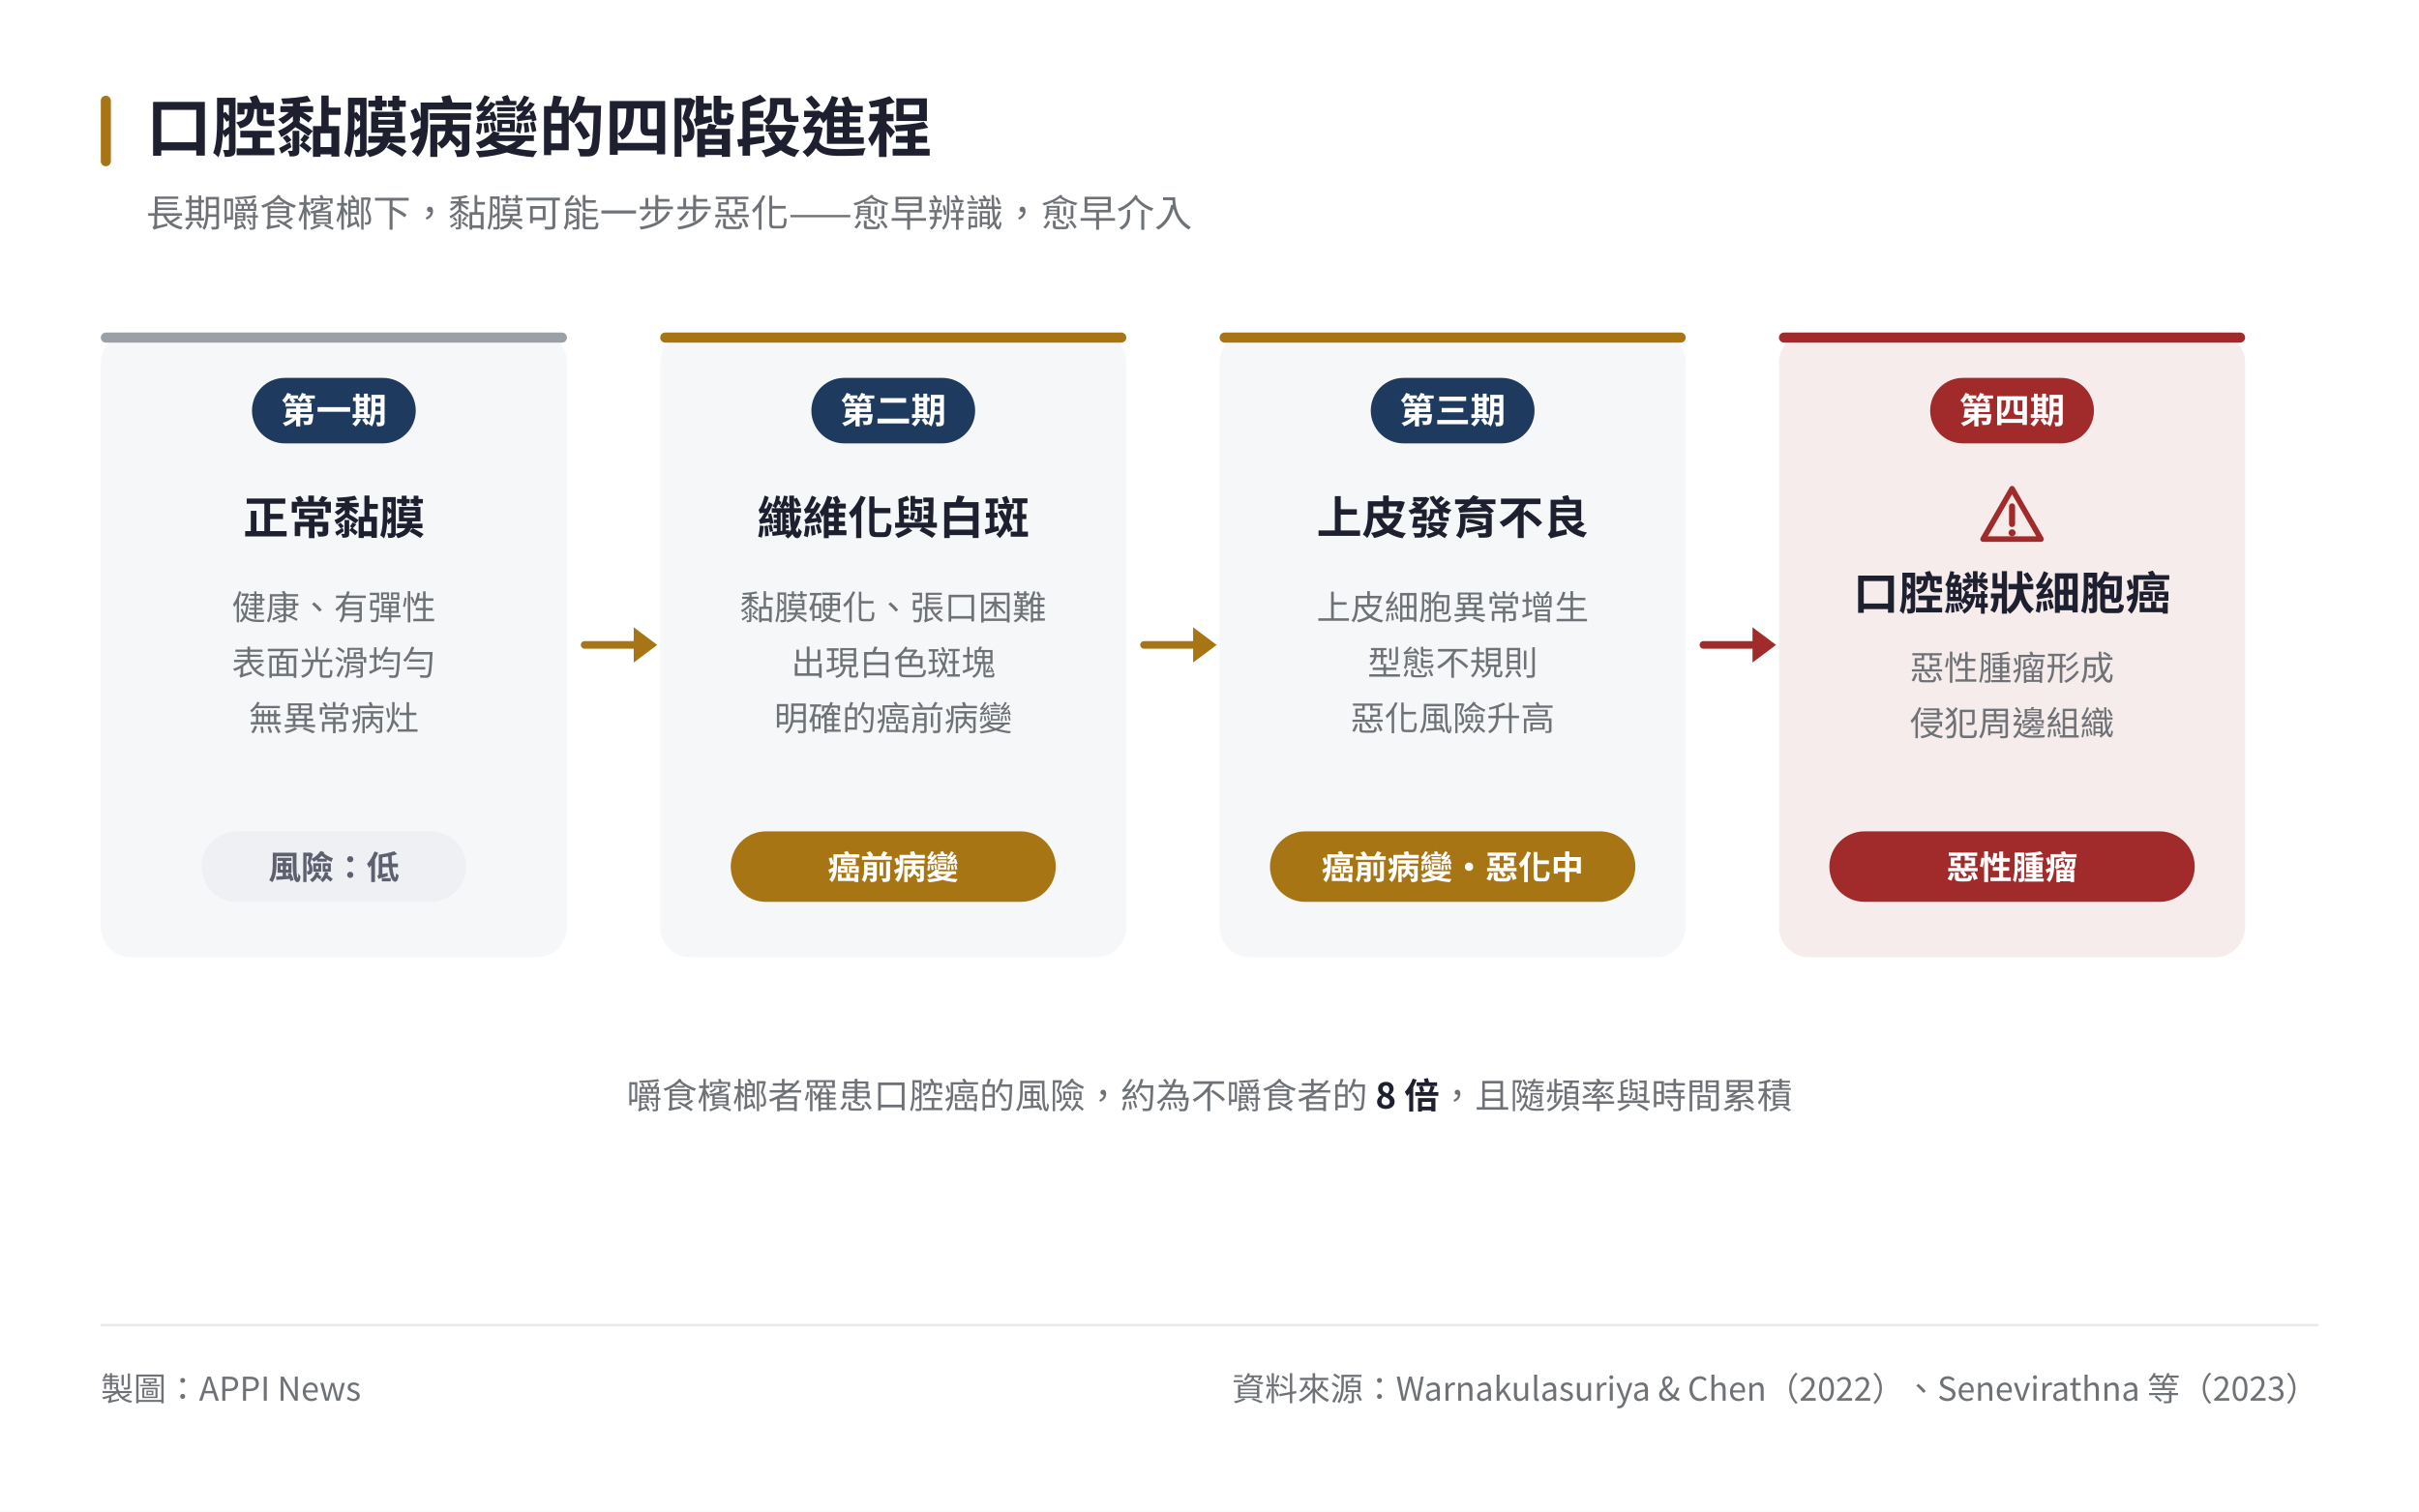
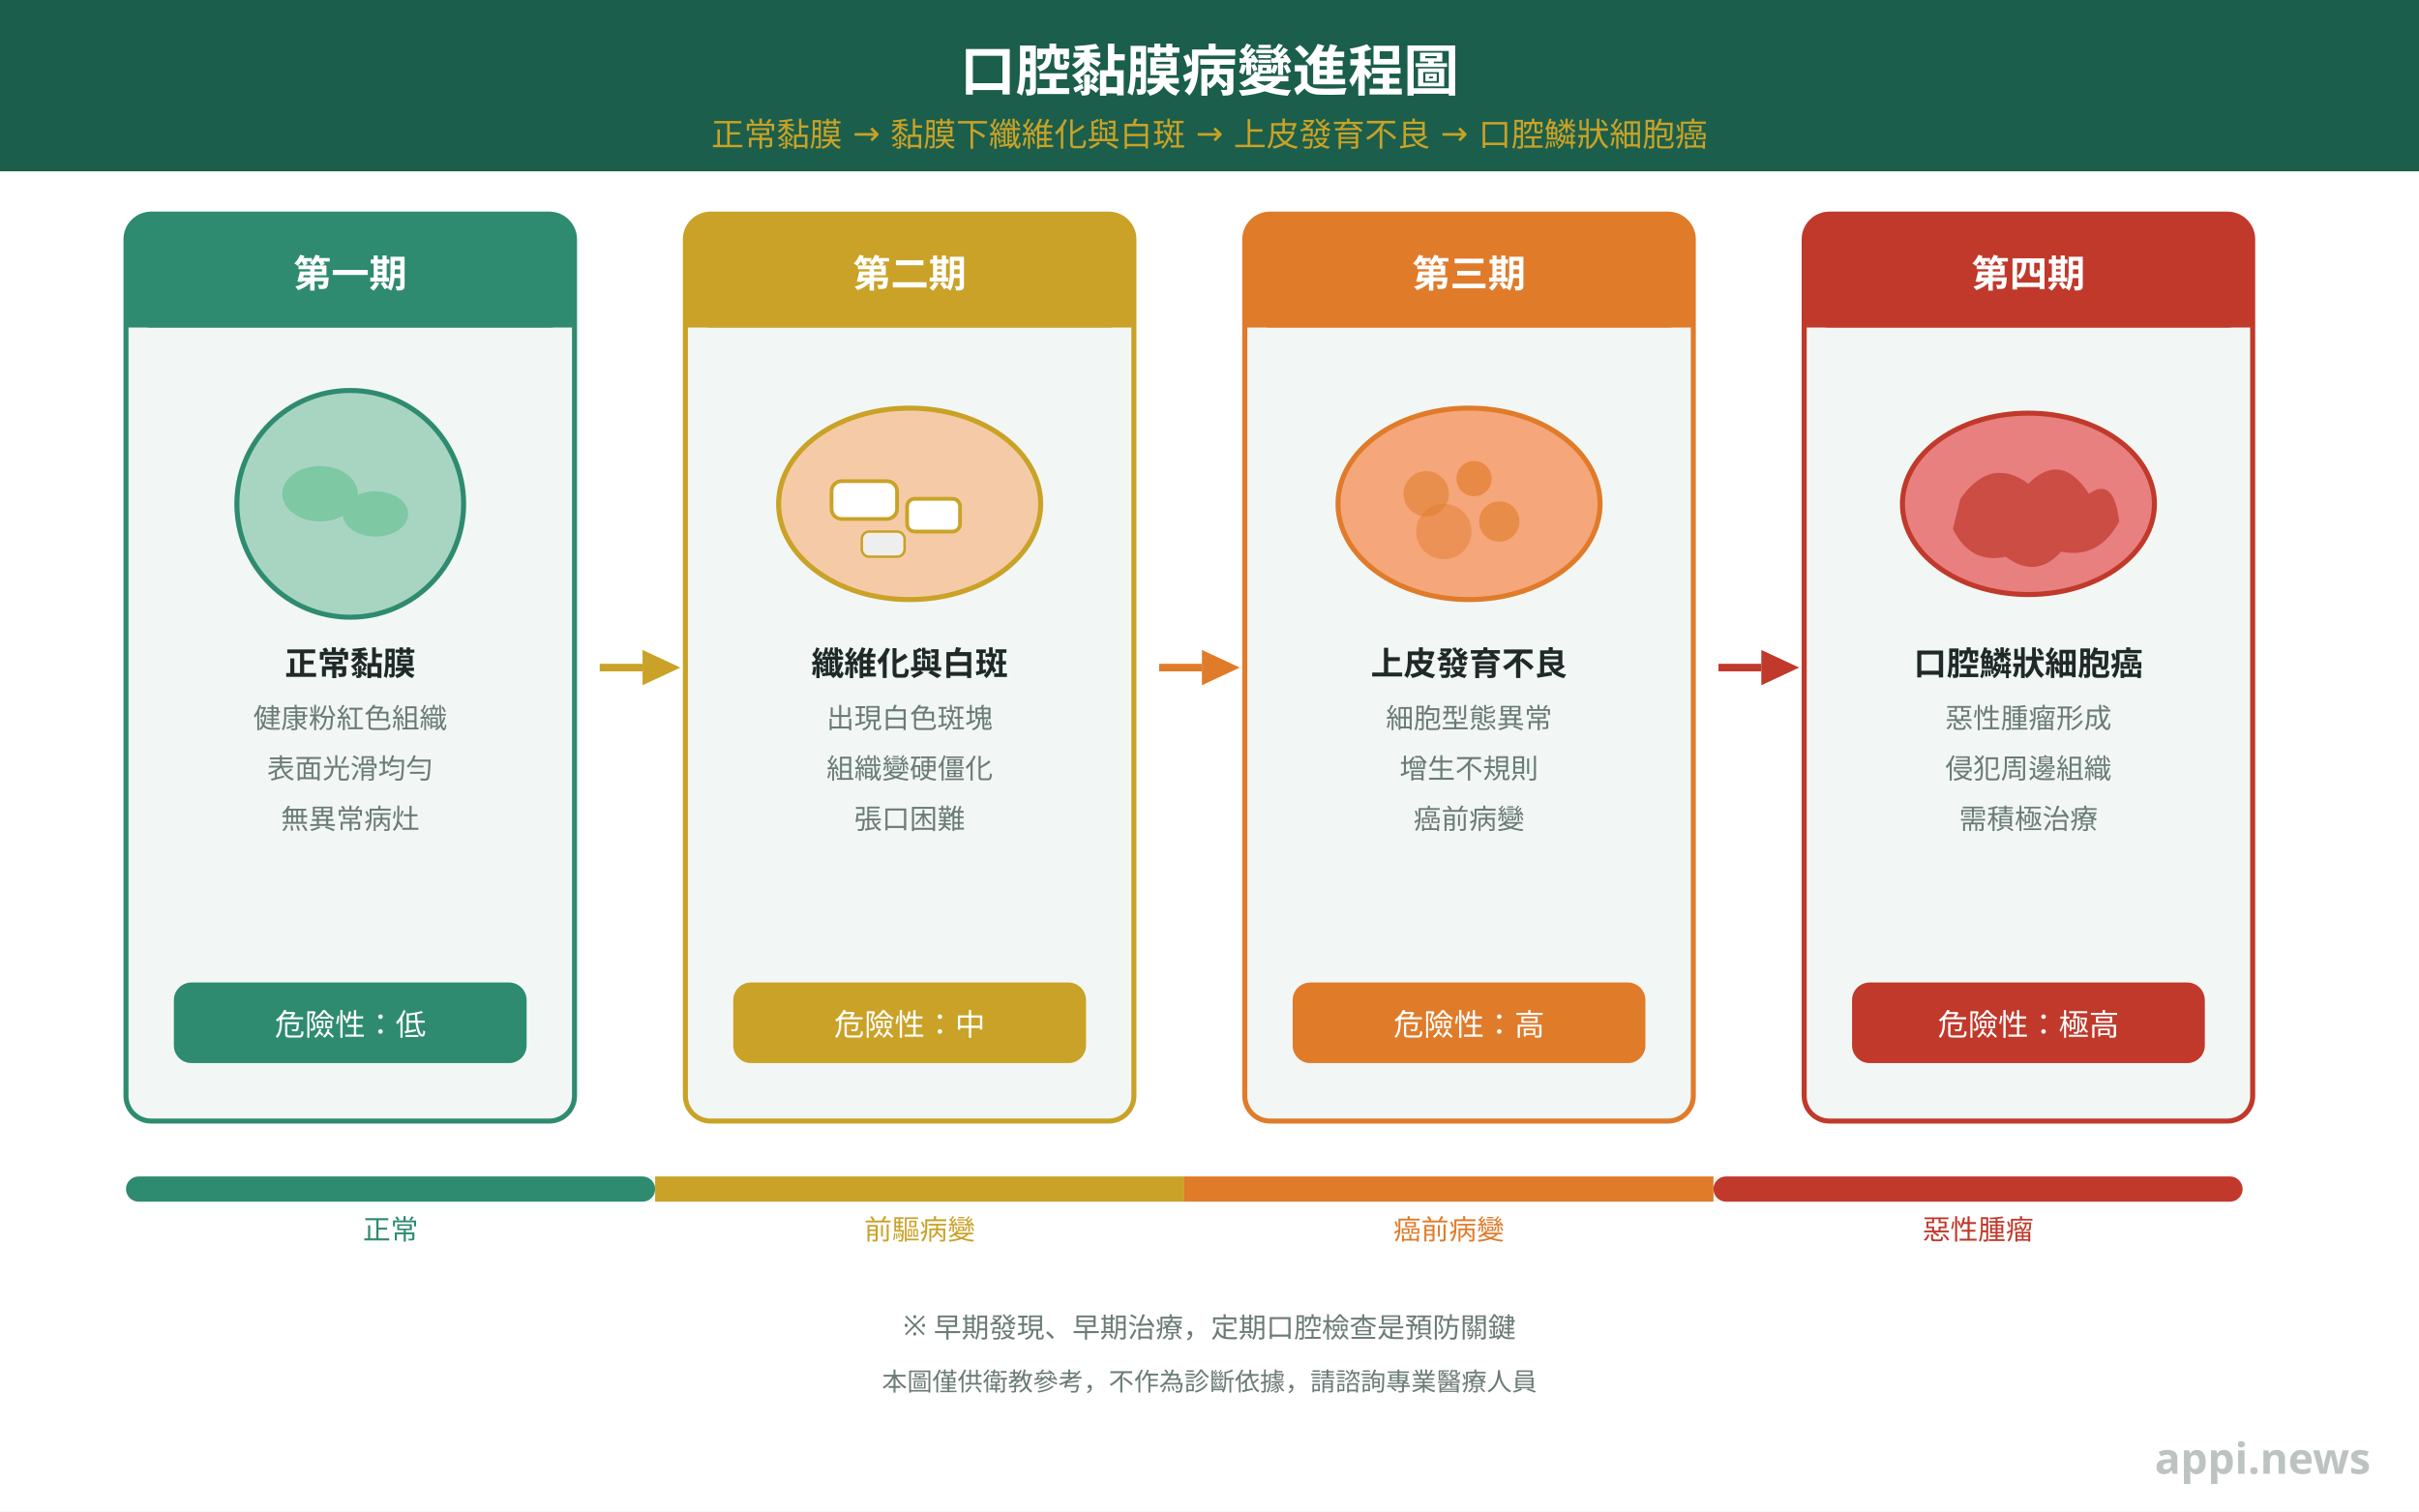
- <svg xmlns="http://www.w3.org/2000/svg" viewBox="0 0 960 600" width="960" height="600" role="img" aria-label="口腔黏膜病變四階段進程：正常黏膜（風險低）→ 黏膜下纖維化與白斑（癌前病變，黏膜硬化張口困難）→ 上皮發育不良（癌前病變惡化，細胞異常增生）→ 口腔鱗狀細胞癌（惡性腫瘤，侵犯周邊組織）；嚼食檳榔者罹患口腔癌風險約為不嚼者的8倍">
-   <style>
- text{font-family:'Noto Sans TC','PingFang TC','Microsoft JhengHei','Noto Sans CJK TC','Heiti TC',sans-serif;}
- .title{font-size:26px;font-weight:700;fill:#1e2030;}
- .deck{font-size:15px;fill:#6e7276;}
- .pill{font-size:14px;font-weight:700;fill:#ffffff;}
- .node{font-size:18px;font-weight:700;fill:#1e2030;}
- .desc{font-size:13.5px;fill:#6e7276;}
- .chip{font-size:13px;font-weight:700;}
- .cap{font-size:14px;fill:#6e7276;}
- .caphi{font-size:14px;font-weight:700;fill:#1e2030;}
- .foot{font-size:13px;fill:#6e7276;}
- </style>
-   <rect width="960" height="600" fill="#ffffff" />
-   <rect x="40" y="38" width="4" height="28" rx="2" fill="#a87515" />
-   <text x="58" y="60" class="title">口腔黏膜病變的四階段進程</text>
-   <text x="58" y="90" class="deck">長期嚼食檳榔下，黏膜可能一步步惡化——愈早辨識，愈早介入</text>
-   <rect x="40" y="132" width="185" height="248" rx="12" fill="#f6f7f9" />
-   <rect x="40" y="132" width="185" height="4" rx="2" fill="#9aa0a6" />
-   <rect x="100" y="150" width="65" height="26" rx="13" fill="#1f3a5f" />
-   <text x="132.5" y="168" text-anchor="middle" class="pill">第一期</text>
-   <text x="132.5" y="212" text-anchor="middle" class="node">正常黏膜</text>
-   <text x="132.5" y="246" text-anchor="middle" class="desc">健康、有彈性</text>
-   <text x="132.5" y="268" text-anchor="middle" class="desc">表面光滑均勻</text>
-   <text x="132.5" y="290" text-anchor="middle" class="desc">無異常病灶</text>
-   <rect x="80" y="330" width="105" height="28" rx="14" fill="#eef0f3" />
-   <text x="132.5" y="349" text-anchor="middle" class="chip" fill="#5e6070">風險：低</text>
-   <g stroke="#a87515" fill="#a87515">
-     <line x1="232" y1="256" x2="252" y2="256" stroke-width="3" stroke-linecap="round" />
-     <polygon points="252,250 260,256 252,262" />
-   </g>
-   <rect x="262" y="132" width="185" height="248" rx="12" fill="#f6f7f9" />
-   <rect x="262" y="132" width="185" height="4" rx="2" fill="#a87515" />
-   <rect x="322" y="150" width="65" height="26" rx="13" fill="#1f3a5f" />
-   <text x="354.5" y="168" text-anchor="middle" class="pill">第二期</text>
-   <text x="354.5" y="212" text-anchor="middle" class="node">纖維化與白斑</text>
-   <text x="354.5" y="246" text-anchor="middle" class="desc">黏膜硬化、張口困難</text>
-   <text x="354.5" y="268" text-anchor="middle" class="desc">出現白色斑塊</text>
-   <text x="354.5" y="290" text-anchor="middle" class="desc">明確的癌前病變</text>
-   <rect x="290" y="330" width="129" height="28" rx="14" fill="#a87515" />
-   <text x="354.5" y="349" text-anchor="middle" class="chip" fill="#ffffff">癌前病變</text>
-   <g stroke="#a87515" fill="#a87515">
-     <line x1="454" y1="256" x2="474" y2="256" stroke-width="3" stroke-linecap="round" />
-     <polygon points="474,250 482,256 474,262" />
-   </g>
-   <rect x="484" y="132" width="185" height="248" rx="12" fill="#f6f7f9" />
-   <rect x="484" y="132" width="185" height="4" rx="2" fill="#a87515" />
-   <rect x="544" y="150" width="65" height="26" rx="13" fill="#1f3a5f" />
-   <text x="576.5" y="168" text-anchor="middle" class="pill">第三期</text>
-   <text x="576.5" y="212" text-anchor="middle" class="node">上皮發育不良</text>
-   <text x="576.5" y="246" text-anchor="middle" class="desc">上皮細胞異常增生</text>
-   <text x="576.5" y="268" text-anchor="middle" class="desc">型態不規則</text>
-   <text x="576.5" y="290" text-anchor="middle" class="desc">惡化風險升高</text>
-   <rect x="504" y="330" width="145" height="28" rx="14" fill="#a87515" />
-   <text x="576.5" y="349" text-anchor="middle" class="chip" fill="#ffffff">癌前病變・惡化中</text>
-   <g stroke="#a12a2a" fill="#a12a2a">
-     <line x1="676" y1="256" x2="696" y2="256" stroke-width="3" stroke-linecap="round" />
-     <polygon points="696,250 704,256 696,262" />
-   </g>
-   <rect x="706" y="132" width="185" height="248" rx="12" fill="#f7ecec" />
-   <rect x="706" y="132" width="185" height="4" rx="2" fill="#a12a2a" />
-   <rect x="766" y="150" width="65" height="26" rx="13" fill="#a12a2a" />
-   <text x="798.5" y="168" text-anchor="middle" class="pill">第四期</text>
-   <path d="M798.5 194 L810 214 L787 214 Z" fill="none" stroke="#a12a2a" stroke-width="2.2" stroke-linejoin="round" />
-   <line x1="798.5" y1="201" x2="798.5" y2="208" stroke="#a12a2a" stroke-width="2.4" stroke-linecap="round" />
-   <circle cx="798.5" cy="211.5" r="1.4" fill="#a12a2a" />
-   <text x="798.5" y="242" text-anchor="middle" class="node">口腔鱗狀細胞癌</text>
-   <text x="798.5" y="270" text-anchor="middle" class="desc">惡性腫瘤形成</text>
-   <text x="798.5" y="292" text-anchor="middle" class="desc">侵犯周邊組織</text>
-   <rect x="726" y="330" width="145" height="28" rx="14" fill="#a12a2a" />
-   <text x="798.5" y="349" text-anchor="middle" class="chip" fill="#ffffff">惡性腫瘤</text>
-   <text x="480" y="440" text-anchor="middle" class="cap">嚼食檳榔者罹患口腔癌的風險，約為不嚼食者的 <tspan class="caphi">8 倍</tspan>，且隨頻率與時間累積</text>
-   <line x1="40" y1="526" x2="920" y2="526" stroke="#e8e9ed" stroke-width="1" />
-   <text x="40" y="556" class="foot">製圖：APPI News</text>
-   <text x="920" y="556" text-anchor="end" class="foot">資料來源：Warnakulasuriya &amp; Chen（2022）、Senevirathna 等（2023）</text>
+ <svg xmlns="http://www.w3.org/2000/svg" viewBox="0 0 960 600" width="960" height="600">
+   <defs>
+     <style>text{font-family:'Noto Sans TC','微軟正黑體',sans-serif;}</style>
+   </defs>
+   <rect width="960" height="600" fill="#fff" />
+   <rect width="960" height="68" fill="#1B5E4B" />
+   <text x="480" y="36" text-anchor="middle" font-size="22" font-weight="bold" fill="#fff">口腔黏膜病變進程圖</text>
+   <text x="480" y="58" text-anchor="middle" font-size="13" fill="#C9A227">正常黏膜 → 黏膜下纖維化與白斑 → 上皮發育不良 → 口腔鱗狀細胞癌</text>
+   <rect x="50" y="85" width="178" height="360" rx="10" fill="#F2F7F5" stroke="#2E8B6F" stroke-width="2" />
+   <rect x="50" y="85" width="178" height="45" rx="10" fill="#2E8B6F" />
+   <rect x="50" y="110" width="178" height="20" fill="#2E8B6F" />
+   <text x="139" y="114" text-anchor="middle" font-size="15" font-weight="bold" fill="#fff">第一期</text>
+   <circle cx="139" cy="200" r="45" fill="#A8D5C2" stroke="#2E8B6F" stroke-width="2" />
+   <ellipse cx="127" cy="196" rx="15" ry="11" fill="#7EC8A4" />
+   <ellipse cx="149" cy="204" rx="13" ry="9" fill="#7EC8A4" />
+   <text x="139" y="268" text-anchor="middle" font-size="13" font-weight="bold" fill="#1F2A28">正常黏膜</text>
+   <text x="139" y="289" text-anchor="middle" font-size="11" fill="#6B7B77">健康粉紅色組織</text>
+   <text x="139" y="309" text-anchor="middle" font-size="11" fill="#6B7B77">表面光滑均勻</text>
+   <text x="139" y="329" text-anchor="middle" font-size="11" fill="#6B7B77">無異常病灶</text>
+   <rect x="69" y="390" width="140" height="32" rx="7" fill="#2E8B6F" />
+   <text x="139" y="411" text-anchor="middle" font-size="12" fill="#fff">危險性：低</text>
+   <line x1="238" y1="265" x2="255" y2="265" stroke="#C9A227" stroke-width="3" />
+   <polygon points="255,258 270,265 255,272" fill="#C9A227" />
+   <rect x="272" y="85" width="178" height="360" rx="10" fill="#F2F7F5" stroke="#C9A227" stroke-width="2" />
+   <rect x="272" y="85" width="178" height="45" rx="10" fill="#C9A227" />
+   <rect x="272" y="110" width="178" height="20" fill="#C9A227" />
+   <text x="361" y="114" text-anchor="middle" font-size="15" font-weight="bold" fill="#fff">第二期</text>
+   <ellipse cx="361" cy="200" rx="52" ry="38" fill="#F5CBA7" stroke="#C9A227" stroke-width="2" />
+   <rect x="330" y="191" width="26" height="15" rx="4" fill="#fff" stroke="#C9A227" stroke-width="1.5" />
+   <rect x="360" y="198" width="21" height="13" rx="3" fill="#fff" stroke="#C9A227" stroke-width="1.5" />
+   <rect x="342" y="211" width="17" height="10" rx="3" fill="#eee" stroke="#C9A227" stroke-width="1" />
+   <text x="361" y="268" text-anchor="middle" font-size="13" font-weight="bold" fill="#1F2A28">纖維化與白斑</text>
+   <text x="361" y="289" text-anchor="middle" font-size="11" fill="#6B7B77">出現白色斑塊</text>
+   <text x="361" y="309" text-anchor="middle" font-size="11" fill="#6B7B77">組織變硬僵化</text>
+   <text x="361" y="329" text-anchor="middle" font-size="11" fill="#6B7B77">張口困難</text>
+   <rect x="291" y="390" width="140" height="32" rx="7" fill="#C9A227" />
+   <text x="361" y="411" text-anchor="middle" font-size="12" fill="#fff">危險性：中</text>
+   <line x1="460" y1="265" x2="477" y2="265" stroke="#E07B2A" stroke-width="3" />
+   <polygon points="477,258 492,265 477,272" fill="#E07B2A" />
+   <rect x="494" y="85" width="178" height="360" rx="10" fill="#F2F7F5" stroke="#E07B2A" stroke-width="2" />
+   <rect x="494" y="85" width="178" height="45" rx="10" fill="#E07B2A" />
+   <rect x="494" y="110" width="178" height="20" fill="#E07B2A" />
+   <text x="583" y="114" text-anchor="middle" font-size="15" font-weight="bold" fill="#fff">第三期</text>
+   <ellipse cx="583" cy="200" rx="52" ry="38" fill="#F5A67A" stroke="#E07B2A" stroke-width="2" />
+   <circle cx="566" cy="196" r="9" fill="#E07B2A" opacity="0.55" />
+   <circle cx="585" cy="190" r="7" fill="#E07B2A" opacity="0.65" />
+   <circle cx="573" cy="211" r="11" fill="#E07B2A" opacity="0.45" />
+   <circle cx="595" cy="207" r="8" fill="#E07B2A" opacity="0.6" />
+   <text x="583" y="268" text-anchor="middle" font-size="13" font-weight="bold" fill="#1F2A28">上皮發育不良</text>
+   <text x="583" y="289" text-anchor="middle" font-size="11" fill="#6B7B77">細胞型態異常</text>
+   <text x="583" y="309" text-anchor="middle" font-size="11" fill="#6B7B77">增生不規則</text>
+   <text x="583" y="329" text-anchor="middle" font-size="11" fill="#6B7B77">癌前病變</text>
+   <rect x="513" y="390" width="140" height="32" rx="7" fill="#E07B2A" />
+   <text x="583" y="411" text-anchor="middle" font-size="12" fill="#fff">危險性：高</text>
+   <line x1="682" y1="265" x2="699" y2="265" stroke="#C0392B" stroke-width="3" />
+   <polygon points="699,258 714,265 699,272" fill="#C0392B" />
+   <rect x="716" y="85" width="178" height="360" rx="10" fill="#F2F7F5" stroke="#C0392B" stroke-width="2" />
+   <rect x="716" y="85" width="178" height="45" rx="10" fill="#C0392B" />
+   <rect x="716" y="110" width="178" height="20" fill="#C0392B" />
+   <text x="805" y="114" text-anchor="middle" font-size="15" font-weight="bold" fill="#fff">第四期</text>
+   <ellipse cx="805" cy="200" rx="50" ry="36" fill="#E88080" stroke="#C0392B" stroke-width="2" />
+   <path d="M778,198 Q790,181 805,192 Q818,179 829,196 Q839,189 841,207 Q833,222 818,219 Q808,230 796,221 Q782,224 775,210 Z" fill="#C0392B" opacity="0.72" />
+   <text x="805" y="268" text-anchor="middle" font-size="13" font-weight="bold" fill="#1F2A28">口腔鱗狀細胞癌</text>
+   <text x="805" y="289" text-anchor="middle" font-size="11" fill="#6B7B77">惡性腫瘤形成</text>
+   <text x="805" y="309" text-anchor="middle" font-size="11" fill="#6B7B77">侵犯周邊組織</text>
+   <text x="805" y="329" text-anchor="middle" font-size="11" fill="#6B7B77">需積極治療</text>
+   <rect x="735" y="390" width="140" height="32" rx="7" fill="#C0392B" />
+   <text x="805" y="411" text-anchor="middle" font-size="12" fill="#fff">危險性：極高</text>
+   <rect x="50" y="467" width="840" height="10" rx="5" fill="#F2F7F5" />
+   <rect x="50" y="467" width="210" height="10" rx="5" fill="#2E8B6F" />
+   <rect x="260" y="467" width="210" height="10" fill="#C9A227" />
+   <rect x="470" y="467" width="210" height="10" fill="#E07B2A" />
+   <rect x="680" y="467" width="210" height="10" rx="5" fill="#C0392B" />
+   <text x="155" y="492" text-anchor="middle" font-size="11" fill="#2E8B6F">正常</text>
+   <text x="365" y="492" text-anchor="middle" font-size="11" fill="#C9A227">前驅病變</text>
+   <text x="575" y="492" text-anchor="middle" font-size="11" fill="#E07B2A">癌前病變</text>
+   <text x="785" y="492" text-anchor="middle" font-size="11" fill="#C0392B">惡性腫瘤</text>
+   <text x="480" y="530" text-anchor="middle" font-size="11" fill="#6B7B77">※ 早期發現、早期治療，定期口腔檢查是預防關鍵</text>
+   <text x="480" y="552" text-anchor="middle" font-size="10" fill="#6B7B77">本圖僅供衛教參考，不作為診斷依據，請諮詢專業醫療人員</text>
+   <text x="940.8" y="585" text-anchor="end" font-family="sans-serif" font-size="17" fill="#6B7B77" fill-opacity="0.45" font-weight="600">appi.news</text>
</svg>
